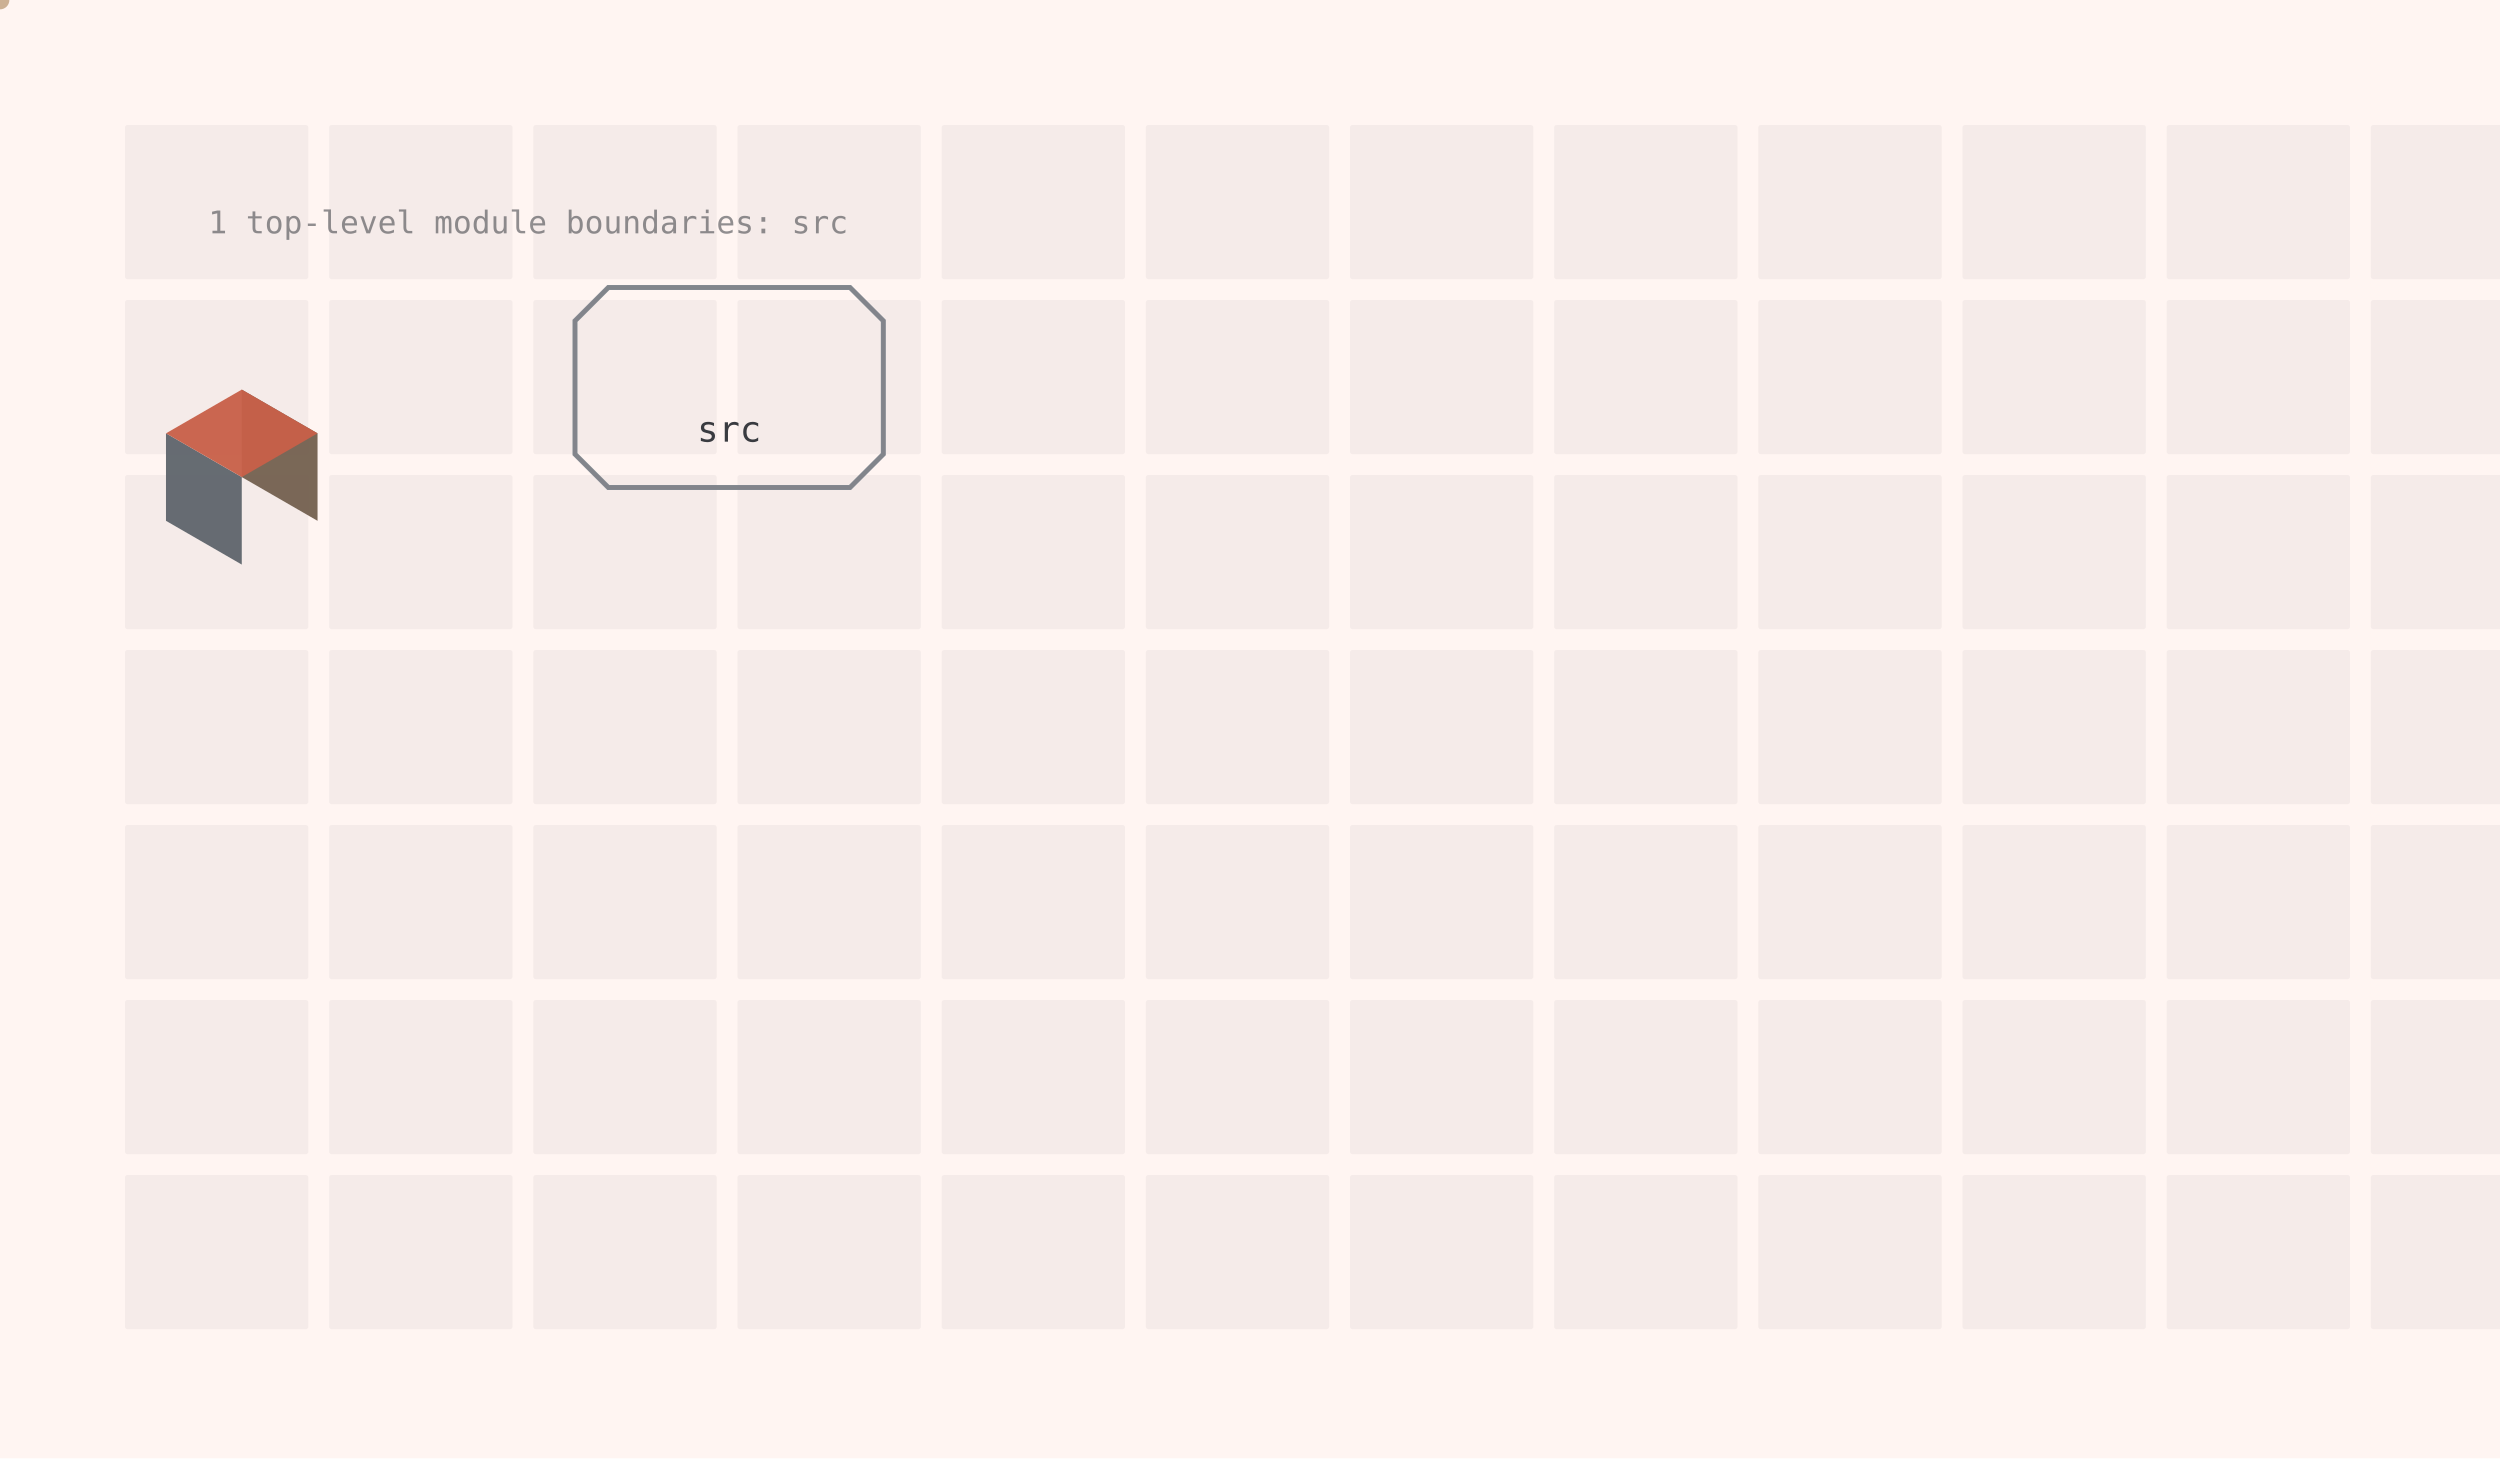
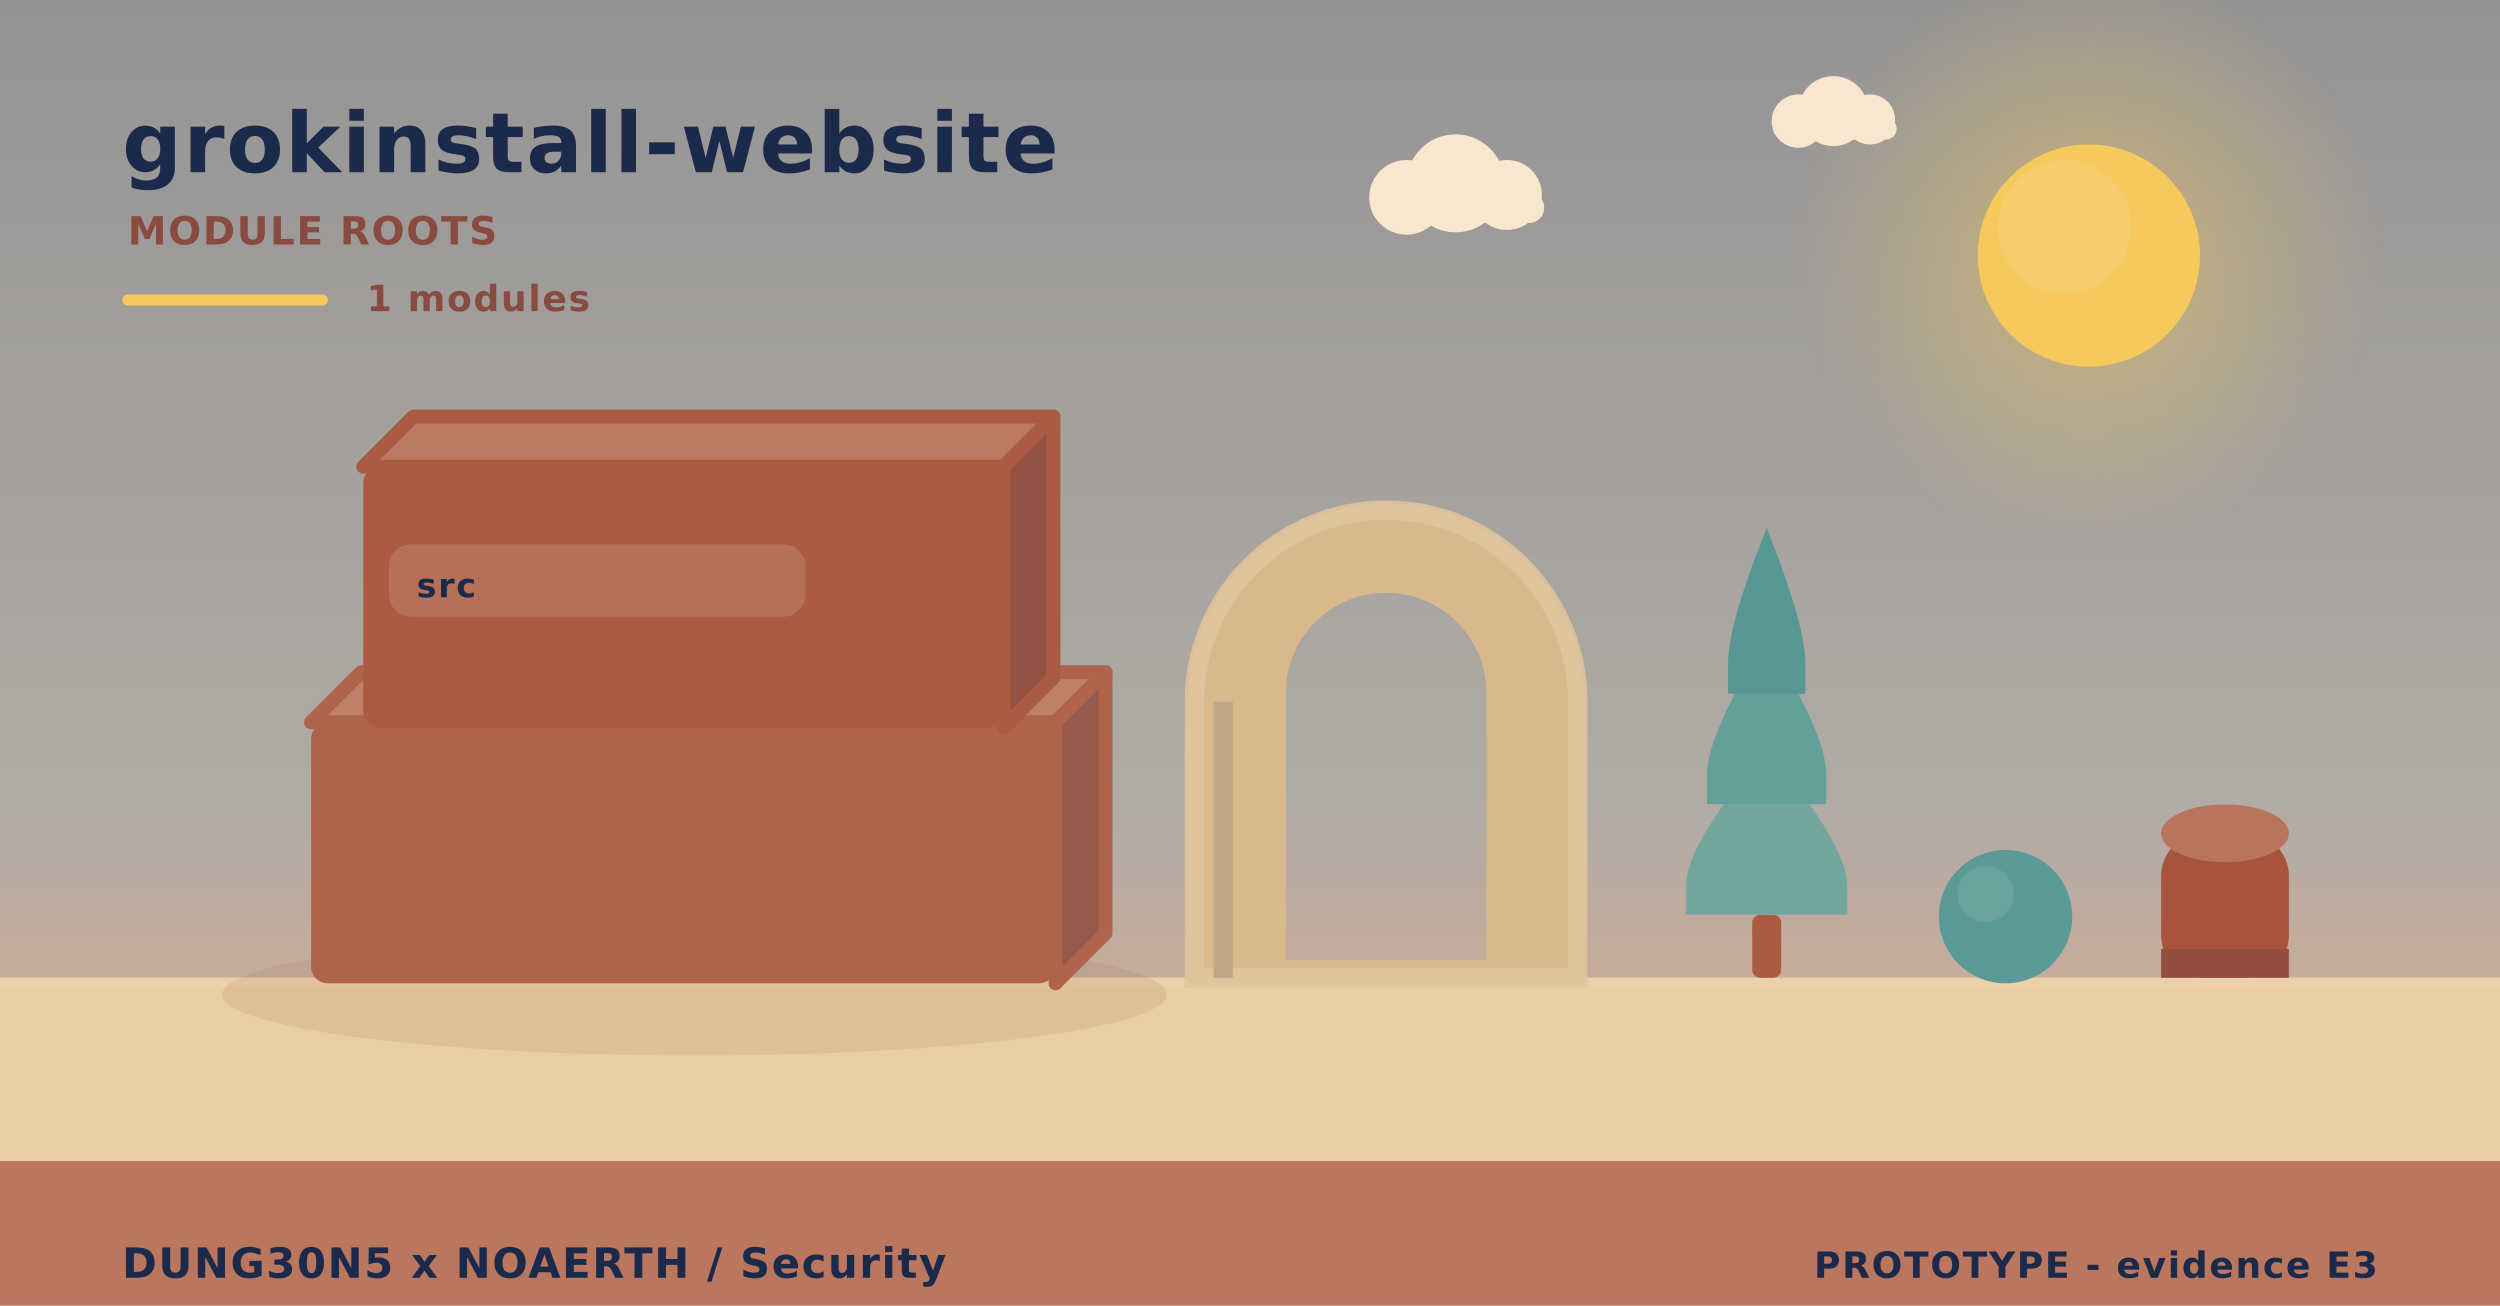
- <svg xmlns="http://www.w3.org/2000/svg" viewBox="0 0 1200 700" width="1200" height="700" role="img" aria-label="grokinstall-website architecture">
-   <rect width="1200" height="700" fill="#fff5f2" />
-   <defs>
-     <linearGradient id="ga" x1="0" y1="0" x2="1" y2="1">
-       <stop offset="0%" stop-color="#c75f48" />
-       <stop offset="100%" stop-color="#78818a" />
-     </linearGradient>
-   </defs>
-   <rect x="60.00" y="60.00" width="88.00" height="74.00" rx="1.20" fill="#25282e" opacity="0.05" />
-   <rect x="158.00" y="60.00" width="88.00" height="74.00" rx="1.20" fill="#25282e" opacity="0.05" />
-   <rect x="256.00" y="60.00" width="88.00" height="74.00" rx="1.20" fill="#25282e" opacity="0.05" />
-   <rect x="354.00" y="60.00" width="88.00" height="74.00" rx="1.20" fill="#25282e" opacity="0.05" />
-   <rect x="452.00" y="60.00" width="88.00" height="74.00" rx="1.20" fill="#25282e" opacity="0.05" />
-   <rect x="550.00" y="60.00" width="88.00" height="74.00" rx="1.20" fill="#25282e" opacity="0.05" />
-   <rect x="648.00" y="60.00" width="88.00" height="74.00" rx="1.20" fill="#25282e" opacity="0.05" />
-   <rect x="746.00" y="60.00" width="88.00" height="74.00" rx="1.20" fill="#25282e" opacity="0.05" />
-   <rect x="844.00" y="60.00" width="88.00" height="74.00" rx="1.20" fill="#25282e" opacity="0.05" />
-   <rect x="942.00" y="60.00" width="88.00" height="74.00" rx="1.20" fill="#25282e" opacity="0.05" />
-   <rect x="1040.00" y="60.00" width="88.00" height="74.00" rx="1.20" fill="#25282e" opacity="0.05" />
-   <rect x="1138.00" y="60.00" width="88.00" height="74.00" rx="1.20" fill="#25282e" opacity="0.05" />
-   <rect x="60.00" y="144.00" width="88.00" height="74.00" rx="1.20" fill="#25282e" opacity="0.05" />
-   <rect x="158.00" y="144.00" width="88.00" height="74.00" rx="1.20" fill="#25282e" opacity="0.05" />
-   <rect x="256.00" y="144.00" width="88.00" height="74.00" rx="1.20" fill="#25282e" opacity="0.05" />
-   <rect x="354.00" y="144.00" width="88.00" height="74.00" rx="1.20" fill="#25282e" opacity="0.05" />
-   <rect x="452.00" y="144.00" width="88.00" height="74.00" rx="1.20" fill="#25282e" opacity="0.05" />
-   <rect x="550.00" y="144.00" width="88.00" height="74.00" rx="1.20" fill="#25282e" opacity="0.05" />
-   <rect x="648.00" y="144.00" width="88.00" height="74.00" rx="1.20" fill="#25282e" opacity="0.05" />
-   <rect x="746.00" y="144.00" width="88.00" height="74.00" rx="1.20" fill="#25282e" opacity="0.05" />
-   <rect x="844.00" y="144.00" width="88.00" height="74.00" rx="1.20" fill="#25282e" opacity="0.05" />
-   <rect x="942.00" y="144.00" width="88.00" height="74.00" rx="1.20" fill="#25282e" opacity="0.05" />
-   <rect x="1040.00" y="144.00" width="88.00" height="74.00" rx="1.20" fill="#25282e" opacity="0.05" />
-   <rect x="1138.00" y="144.00" width="88.00" height="74.00" rx="1.20" fill="#25282e" opacity="0.05" />
-   <rect x="60.00" y="228.00" width="88.00" height="74.00" rx="1.20" fill="#25282e" opacity="0.05" />
-   <rect x="158.00" y="228.00" width="88.00" height="74.00" rx="1.20" fill="#25282e" opacity="0.05" />
-   <rect x="256.00" y="228.00" width="88.00" height="74.00" rx="1.20" fill="#25282e" opacity="0.05" />
-   <rect x="354.00" y="228.00" width="88.00" height="74.00" rx="1.20" fill="#25282e" opacity="0.05" />
-   <rect x="452.00" y="228.00" width="88.00" height="74.00" rx="1.20" fill="#25282e" opacity="0.05" />
-   <rect x="550.00" y="228.00" width="88.00" height="74.00" rx="1.20" fill="#25282e" opacity="0.05" />
-   <rect x="648.00" y="228.00" width="88.00" height="74.00" rx="1.20" fill="#25282e" opacity="0.05" />
-   <rect x="746.00" y="228.00" width="88.00" height="74.00" rx="1.20" fill="#25282e" opacity="0.05" />
-   <rect x="844.00" y="228.00" width="88.00" height="74.00" rx="1.20" fill="#25282e" opacity="0.05" />
-   <rect x="942.00" y="228.00" width="88.00" height="74.00" rx="1.20" fill="#25282e" opacity="0.05" />
-   <rect x="1040.00" y="228.00" width="88.00" height="74.00" rx="1.20" fill="#25282e" opacity="0.05" />
-   <rect x="1138.00" y="228.00" width="88.00" height="74.00" rx="1.20" fill="#25282e" opacity="0.05" />
-   <rect x="60.00" y="312.00" width="88.00" height="74.00" rx="1.20" fill="#25282e" opacity="0.05" />
-   <rect x="158.00" y="312.00" width="88.00" height="74.00" rx="1.20" fill="#25282e" opacity="0.05" />
-   <rect x="256.00" y="312.00" width="88.00" height="74.00" rx="1.20" fill="#25282e" opacity="0.05" />
-   <rect x="354.00" y="312.00" width="88.00" height="74.00" rx="1.20" fill="#25282e" opacity="0.05" />
-   <rect x="452.00" y="312.00" width="88.00" height="74.00" rx="1.20" fill="#25282e" opacity="0.05" />
-   <rect x="550.00" y="312.00" width="88.00" height="74.00" rx="1.20" fill="#25282e" opacity="0.05" />
-   <rect x="648.00" y="312.00" width="88.00" height="74.00" rx="1.20" fill="#25282e" opacity="0.05" />
-   <rect x="746.00" y="312.00" width="88.00" height="74.00" rx="1.20" fill="#25282e" opacity="0.05" />
-   <rect x="844.00" y="312.00" width="88.00" height="74.00" rx="1.20" fill="#25282e" opacity="0.05" />
-   <rect x="942.00" y="312.00" width="88.00" height="74.00" rx="1.20" fill="#25282e" opacity="0.05" />
-   <rect x="1040.00" y="312.00" width="88.00" height="74.00" rx="1.20" fill="#25282e" opacity="0.05" />
-   <rect x="1138.00" y="312.00" width="88.00" height="74.00" rx="1.20" fill="#25282e" opacity="0.05" />
-   <rect x="60.00" y="396.00" width="88.00" height="74.00" rx="1.20" fill="#25282e" opacity="0.05" />
-   <rect x="158.00" y="396.00" width="88.00" height="74.00" rx="1.20" fill="#25282e" opacity="0.05" />
-   <rect x="256.00" y="396.00" width="88.00" height="74.00" rx="1.20" fill="#25282e" opacity="0.05" />
-   <rect x="354.00" y="396.00" width="88.00" height="74.00" rx="1.20" fill="#25282e" opacity="0.05" />
-   <rect x="452.00" y="396.00" width="88.00" height="74.00" rx="1.20" fill="#25282e" opacity="0.05" />
-   <rect x="550.00" y="396.00" width="88.00" height="74.00" rx="1.20" fill="#25282e" opacity="0.05" />
-   <rect x="648.00" y="396.00" width="88.00" height="74.00" rx="1.20" fill="#25282e" opacity="0.05" />
-   <rect x="746.00" y="396.00" width="88.00" height="74.00" rx="1.20" fill="#25282e" opacity="0.05" />
-   <rect x="844.00" y="396.00" width="88.00" height="74.00" rx="1.20" fill="#25282e" opacity="0.05" />
-   <rect x="942.00" y="396.00" width="88.00" height="74.00" rx="1.20" fill="#25282e" opacity="0.05" />
-   <rect x="1040.00" y="396.00" width="88.00" height="74.00" rx="1.20" fill="#25282e" opacity="0.05" />
-   <rect x="1138.00" y="396.00" width="88.00" height="74.00" rx="1.20" fill="#25282e" opacity="0.05" />
-   <rect x="60.00" y="480.00" width="88.00" height="74.00" rx="1.20" fill="#25282e" opacity="0.05" />
-   <rect x="158.00" y="480.00" width="88.00" height="74.00" rx="1.20" fill="#25282e" opacity="0.05" />
-   <rect x="256.00" y="480.00" width="88.00" height="74.00" rx="1.20" fill="#25282e" opacity="0.05" />
-   <rect x="354.00" y="480.00" width="88.00" height="74.00" rx="1.20" fill="#25282e" opacity="0.05" />
-   <rect x="452.00" y="480.00" width="88.00" height="74.00" rx="1.20" fill="#25282e" opacity="0.05" />
-   <rect x="550.00" y="480.00" width="88.00" height="74.00" rx="1.20" fill="#25282e" opacity="0.05" />
-   <rect x="648.00" y="480.00" width="88.00" height="74.00" rx="1.20" fill="#25282e" opacity="0.05" />
-   <rect x="746.00" y="480.00" width="88.00" height="74.00" rx="1.20" fill="#25282e" opacity="0.05" />
-   <rect x="844.00" y="480.00" width="88.00" height="74.00" rx="1.20" fill="#25282e" opacity="0.05" />
-   <rect x="942.00" y="480.00" width="88.00" height="74.00" rx="1.20" fill="#25282e" opacity="0.05" />
-   <rect x="1040.00" y="480.00" width="88.00" height="74.00" rx="1.20" fill="#25282e" opacity="0.05" />
-   <rect x="1138.00" y="480.00" width="88.00" height="74.00" rx="1.20" fill="#25282e" opacity="0.05" />
-   <rect x="60.00" y="564.00" width="88.00" height="74.00" rx="1.20" fill="#25282e" opacity="0.05" />
-   <rect x="158.00" y="564.00" width="88.00" height="74.00" rx="1.20" fill="#25282e" opacity="0.05" />
-   <rect x="256.00" y="564.00" width="88.00" height="74.00" rx="1.20" fill="#25282e" opacity="0.05" />
-   <rect x="354.00" y="564.00" width="88.00" height="74.00" rx="1.20" fill="#25282e" opacity="0.05" />
-   <rect x="452.00" y="564.00" width="88.00" height="74.00" rx="1.20" fill="#25282e" opacity="0.05" />
-   <rect x="550.00" y="564.00" width="88.00" height="74.00" rx="1.20" fill="#25282e" opacity="0.05" />
-   <rect x="648.00" y="564.00" width="88.00" height="74.00" rx="1.20" fill="#25282e" opacity="0.05" />
-   <rect x="746.00" y="564.00" width="88.00" height="74.00" rx="1.20" fill="#25282e" opacity="0.05" />
-   <rect x="844.00" y="564.00" width="88.00" height="74.00" rx="1.20" fill="#25282e" opacity="0.05" />
-   <rect x="942.00" y="564.00" width="88.00" height="74.00" rx="1.20" fill="#25282e" opacity="0.05" />
-   <rect x="1040.00" y="564.00" width="88.00" height="74.00" rx="1.20" fill="#25282e" opacity="0.05" />
-   <rect x="1138.00" y="564.00" width="88.00" height="74.00" rx="1.20" fill="#25282e" opacity="0.05" />
-   <path d="M292.00,138.00 H408.00 L424.00,154.00 V218.00 L408.00,234.00 H292.00 L276.00,218.00 V154.00 Z" fill="none" stroke="rgba(199,95,72,0.550)" stroke-width="1.80" opacity="0.90" />
-   <polygon points="116.05,229.00 152.42,250.00 152.42,208.00 116.05,187.00" fill="#736150" opacity="0.95" />
-   <polygon points="79.67,250.00 116.05,271.00 116.05,229.00 79.67,208.00" fill="#5e656c" opacity="0.95" />
-   <polygon points="116.05,187.00 152.42,208.00 116.05,229.00 79.67,208.00" fill="#c75f48" opacity="0.95" />
-   <text x="350" y="212" font-family="ui-monospace,Menlo,monospace" font-size="17" fill="rgba(37,40,46,0.900)" text-anchor="middle">src</text>
+ <svg xmlns="http://www.w3.org/2000/svg" width="900" height="470" viewBox="0 0 900 470" role="img" aria-label="grokinstall-website - how it is built">
+   <linearGradient id="skya" x1="0" y1="0" x2="0" y2="1">
+     <stop offset="0" stop-color="#959494" />
+     <stop offset="0.62" stop-color="#b0aba4" />
+     <stop offset="1" stop-color="#f3ad8a" />
+   </linearGradient>
+   <rect width="900" height="470" fill="url(#skya)" />
+   <radialGradient id="suna">
+     <stop offset="0.35" stop-color="#f5c95c" stop-opacity="0.34" />
+     <stop offset="1" stop-color="#f5c95c" stop-opacity="0" />
+   </radialGradient>
+   <circle cx="752" cy="92" r="104" fill="url(#suna)" />
+   <circle cx="752" cy="92" r="40" fill="#f5c95c" />
+   <circle cx="743.2" cy="81.6" r="24" fill="#f5d27e" opacity="0.5" />
  <g>
-     <path d="M292.00,138.00 H408.00 L424.00,154.00 V218.00 L408.00,234.00 H292.00 L276.00,218.00 V154.00 Z" fill="none" stroke="#78818a" stroke-width="2.40" opacity="0.90" />
-     <animate attributeName="opacity" values="0.25;1.0;0.25" dur="21.9s" begin="0.0s" repeatCount="indefinite" />
+     <circle cx="524" cy="66" r="17.64" fill="#f6e7ce" />
+     <circle cx="506.36" cy="71.04" r="13.44" fill="#f6e7ce" />
+     <circle cx="542.48" cy="70.2" r="12.6" fill="#f6e7ce" />
+     <rect x="493.76" y="69.36" width="62.16" height="10.92" rx="5.46" fill="#f6e7ce" />
+     <animateTransform attributeName="transform" type="translate" values="0 0;24 0;0 0" dur="36s" begin="0s" repeatCount="indefinite" />
  </g>
-   <g opacity="0.9">
-     <circle cx="0.00" cy="0.00" r="4.50" fill="#c7a88a" opacity="1.00" />
-     <animateTransform attributeName="transform" type="translate" values="350.00,184.00 350.00,184.00" dur="7.3s" begin="0.0s" repeatCount="indefinite" />
-     <animateTransform attributeName="transform" type="translate" values="350.00,184.00 350.00,184.00" dur="7.3s" begin="3.65s" repeatCount="indefinite" />
+   <g>
+     <circle cx="660" cy="40" r="12.6" fill="#f6e7ce" />
+     <circle cx="647.4" cy="43.6" r="9.6" fill="#f6e7ce" />
+     <circle cx="673.2" cy="43" r="9" fill="#f6e7ce" />
+     <rect x="638.4" y="42.4" width="44.4" height="7.8" rx="3.9" fill="#f6e7ce" />
+     <animateTransform attributeName="transform" type="translate" values="0 0;-18 0;0 0" dur="46s" begin="3s" repeatCount="indefinite" />
  </g>
-   <text x="100" y="112" font-family="ui-monospace,Menlo,monospace" font-size="15" fill="rgba(37,40,46,0.500)">1 top-level module boundaries: src</text>
+   <rect x="0" y="352" width="900" height="118" fill="#e9cda3" />
+   <rect x="0" y="352" width="900" height="3" fill="#ebd1a9" />
+   <text x="44" y="62" font-family="Verdana,DejaVu Sans,sans-serif" font-size="30" font-weight="700" letter-spacing="0.6" fill="#1b2a4a" text-anchor="start">grokinstall-website</text>
+   <text x="46" y="88" font-family="Verdana,DejaVu Sans,sans-serif" font-size="14" font-weight="700" letter-spacing="0.6" fill="#894b3f" text-anchor="start">MODULE ROOTS</text>
+   <rect x="44" y="106" width="74" height="4" rx="2" fill="#f5c95c" />
+   <text x="132" y="112" font-family="Verdana,DejaVu Sans,sans-serif" font-size="13" font-weight="700" letter-spacing="0.6" fill="#894b3f" text-anchor="start">1 modules</text>
+   <ellipse cx="250" cy="358" rx="170" ry="22" fill="rgba(138,90,68,0.11)" />
+   <path d="M112,260 L380,260 L398,242 L130,242 Z" fill="#bf8068" stroke="#b0634b" stroke-width="5" stroke-linejoin="round" />
+   <path d="M380,260 L398,242 L398,336 L380,354 Z" fill="#97594b" stroke="#b0634b" stroke-width="5" stroke-linejoin="round" />
+   <rect x="112" y="260" width="268" height="94" rx="6" fill="#b0634b" />
+   <path d="M130.76,168 L361.24,168 L379.24,150 L148.76,150 Z" fill="#bc7a62" stroke="#ac5b43" stroke-width="5" stroke-linejoin="round" />
+   <path d="M361.24,168 L379.24,150 L379.24,244 L361.24,262 Z" fill="#935344" stroke="#ac5b43" stroke-width="5" stroke-linejoin="round" />
+   <rect x="130.76" y="168" width="230.48" height="94" rx="6" fill="#ac5b43" />
+   <rect x="140" y="196" width="150" height="26" rx="8" fill="rgba(246,231,206,0.16)" opacity="0.94" />
+   <g>
+     <text x="150" y="215" font-family="Verdana,DejaVu Sans,sans-serif" font-size="12" font-weight="700" letter-spacing="0.6" fill="#1b2a4a" text-anchor="start">src</text>
+     <animateTransform attributeName="transform" type="translate" values="0 10;0 0" dur="0.7s" begin="0.3s" fill="freeze" />
+   </g>
+   <path d="M430,352 L430,252.64 A69,69 0 0 1 568,252.64 L568,352 Z M460.36,348 L460.36,249.55 A38.64,38.64 0 0 1 537.64,249.55 L537.64,348 Z" fill="#d9b98c" fill-rule="evenodd" stroke="#d9b98c" stroke-width="5" stroke-linejoin="round" />
+   <path d="M430,352 L430,252.64 A69,69 0 0 1 568,252.64 L568,352 Z" fill="none" stroke="#e0c49c" stroke-width="7" stroke-linecap="round" opacity="0.85" />
+   <rect x="436.9" y="252.64" width="6.9" height="99.36" fill="#bea583" />
+   <rect x="630.78" y="329.28" width="10.44" height="22.72" rx="2.9" fill="#ac5b43" />
+   <path d="M636,269.64 Q607,304.23 607,318.54 Q607,329.28 607,329.28 L665,329.28 Q665,329.28 665,318.54 Q665,304.23 636,269.64 Z" fill="#74a6a0" />
+   <path d="M636,229.88 Q614.54,264.47 614.54,278.78 Q614.54,289.52 614.54,289.52 L657.46,289.52 Q657.46,289.52 657.46,278.78 Q657.46,264.47 636,229.88 Z" fill="#649f9a" />
+   <path d="M636,190.12 Q622.08,224.71 622.08,239.02 Q622.08,249.76 622.08,249.76 L649.92,249.76 Q649.92,249.76 649.92,239.02 Q649.92,224.71 636,190.12 Z" fill="#589694" />
+   <circle cx="722" cy="330" r="24" fill="#5b9a97" />
+   <circle cx="714.8" cy="321.84" r="10.08" fill="#7aa9a2" opacity="0.55" />
+   <rect x="778" y="300" width="46" height="52" rx="15.33" fill="#a8543c" />
+   <ellipse cx="801" cy="300" rx="23" ry="10.4" fill="#b9745c" />
+   <rect x="778" y="341.6" width="46" height="10.4" fill="#944e3e" />
+   <rect x="0" y="418" width="900" height="52" rx="0" fill="#b87159" opacity="0.94" />
+   <text x="44" y="460" font-family="Verdana,DejaVu Sans,sans-serif" font-size="15" font-weight="700" letter-spacing="0.6" fill="#1b2a4a" text-anchor="start">DUNG30N5 x NOAERTH  /  Security</text>
+   <text x="856" y="460" font-family="Verdana,DejaVu Sans,sans-serif" font-size="13" font-weight="700" letter-spacing="0.6" fill="#1b2a4a" text-anchor="end">PROTOTYPE  -  evidence E3</text>
</svg>
